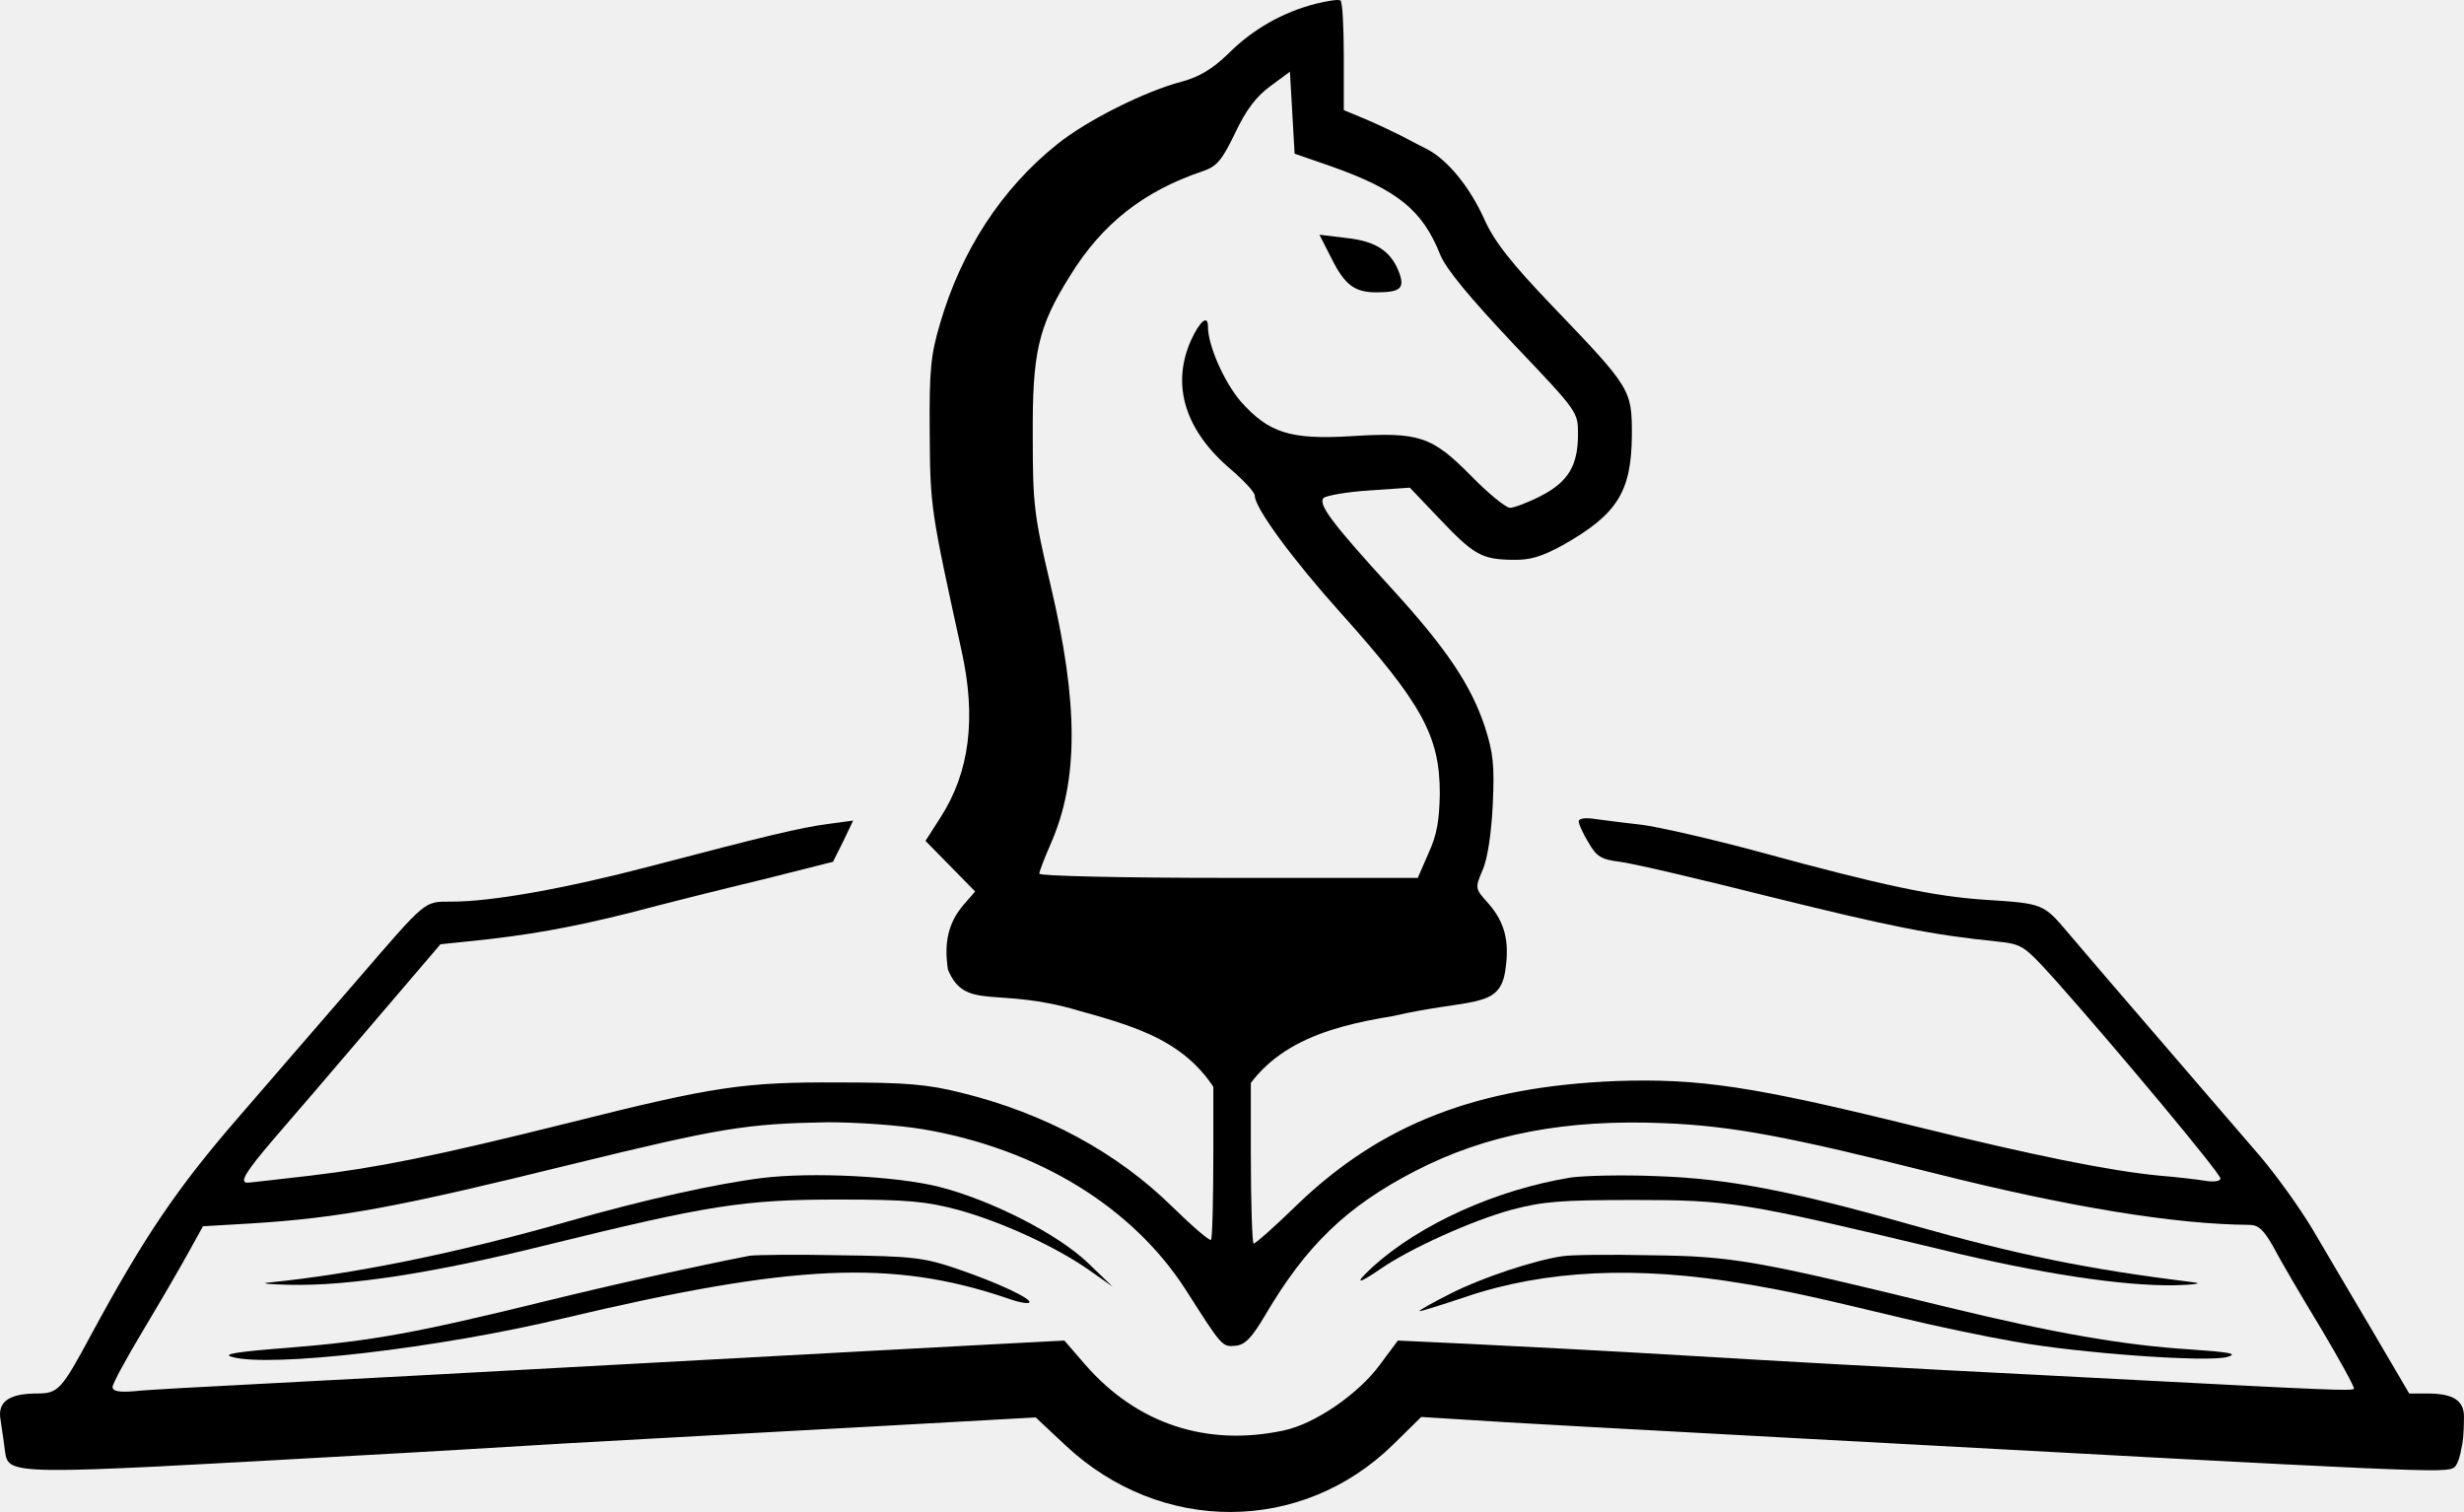
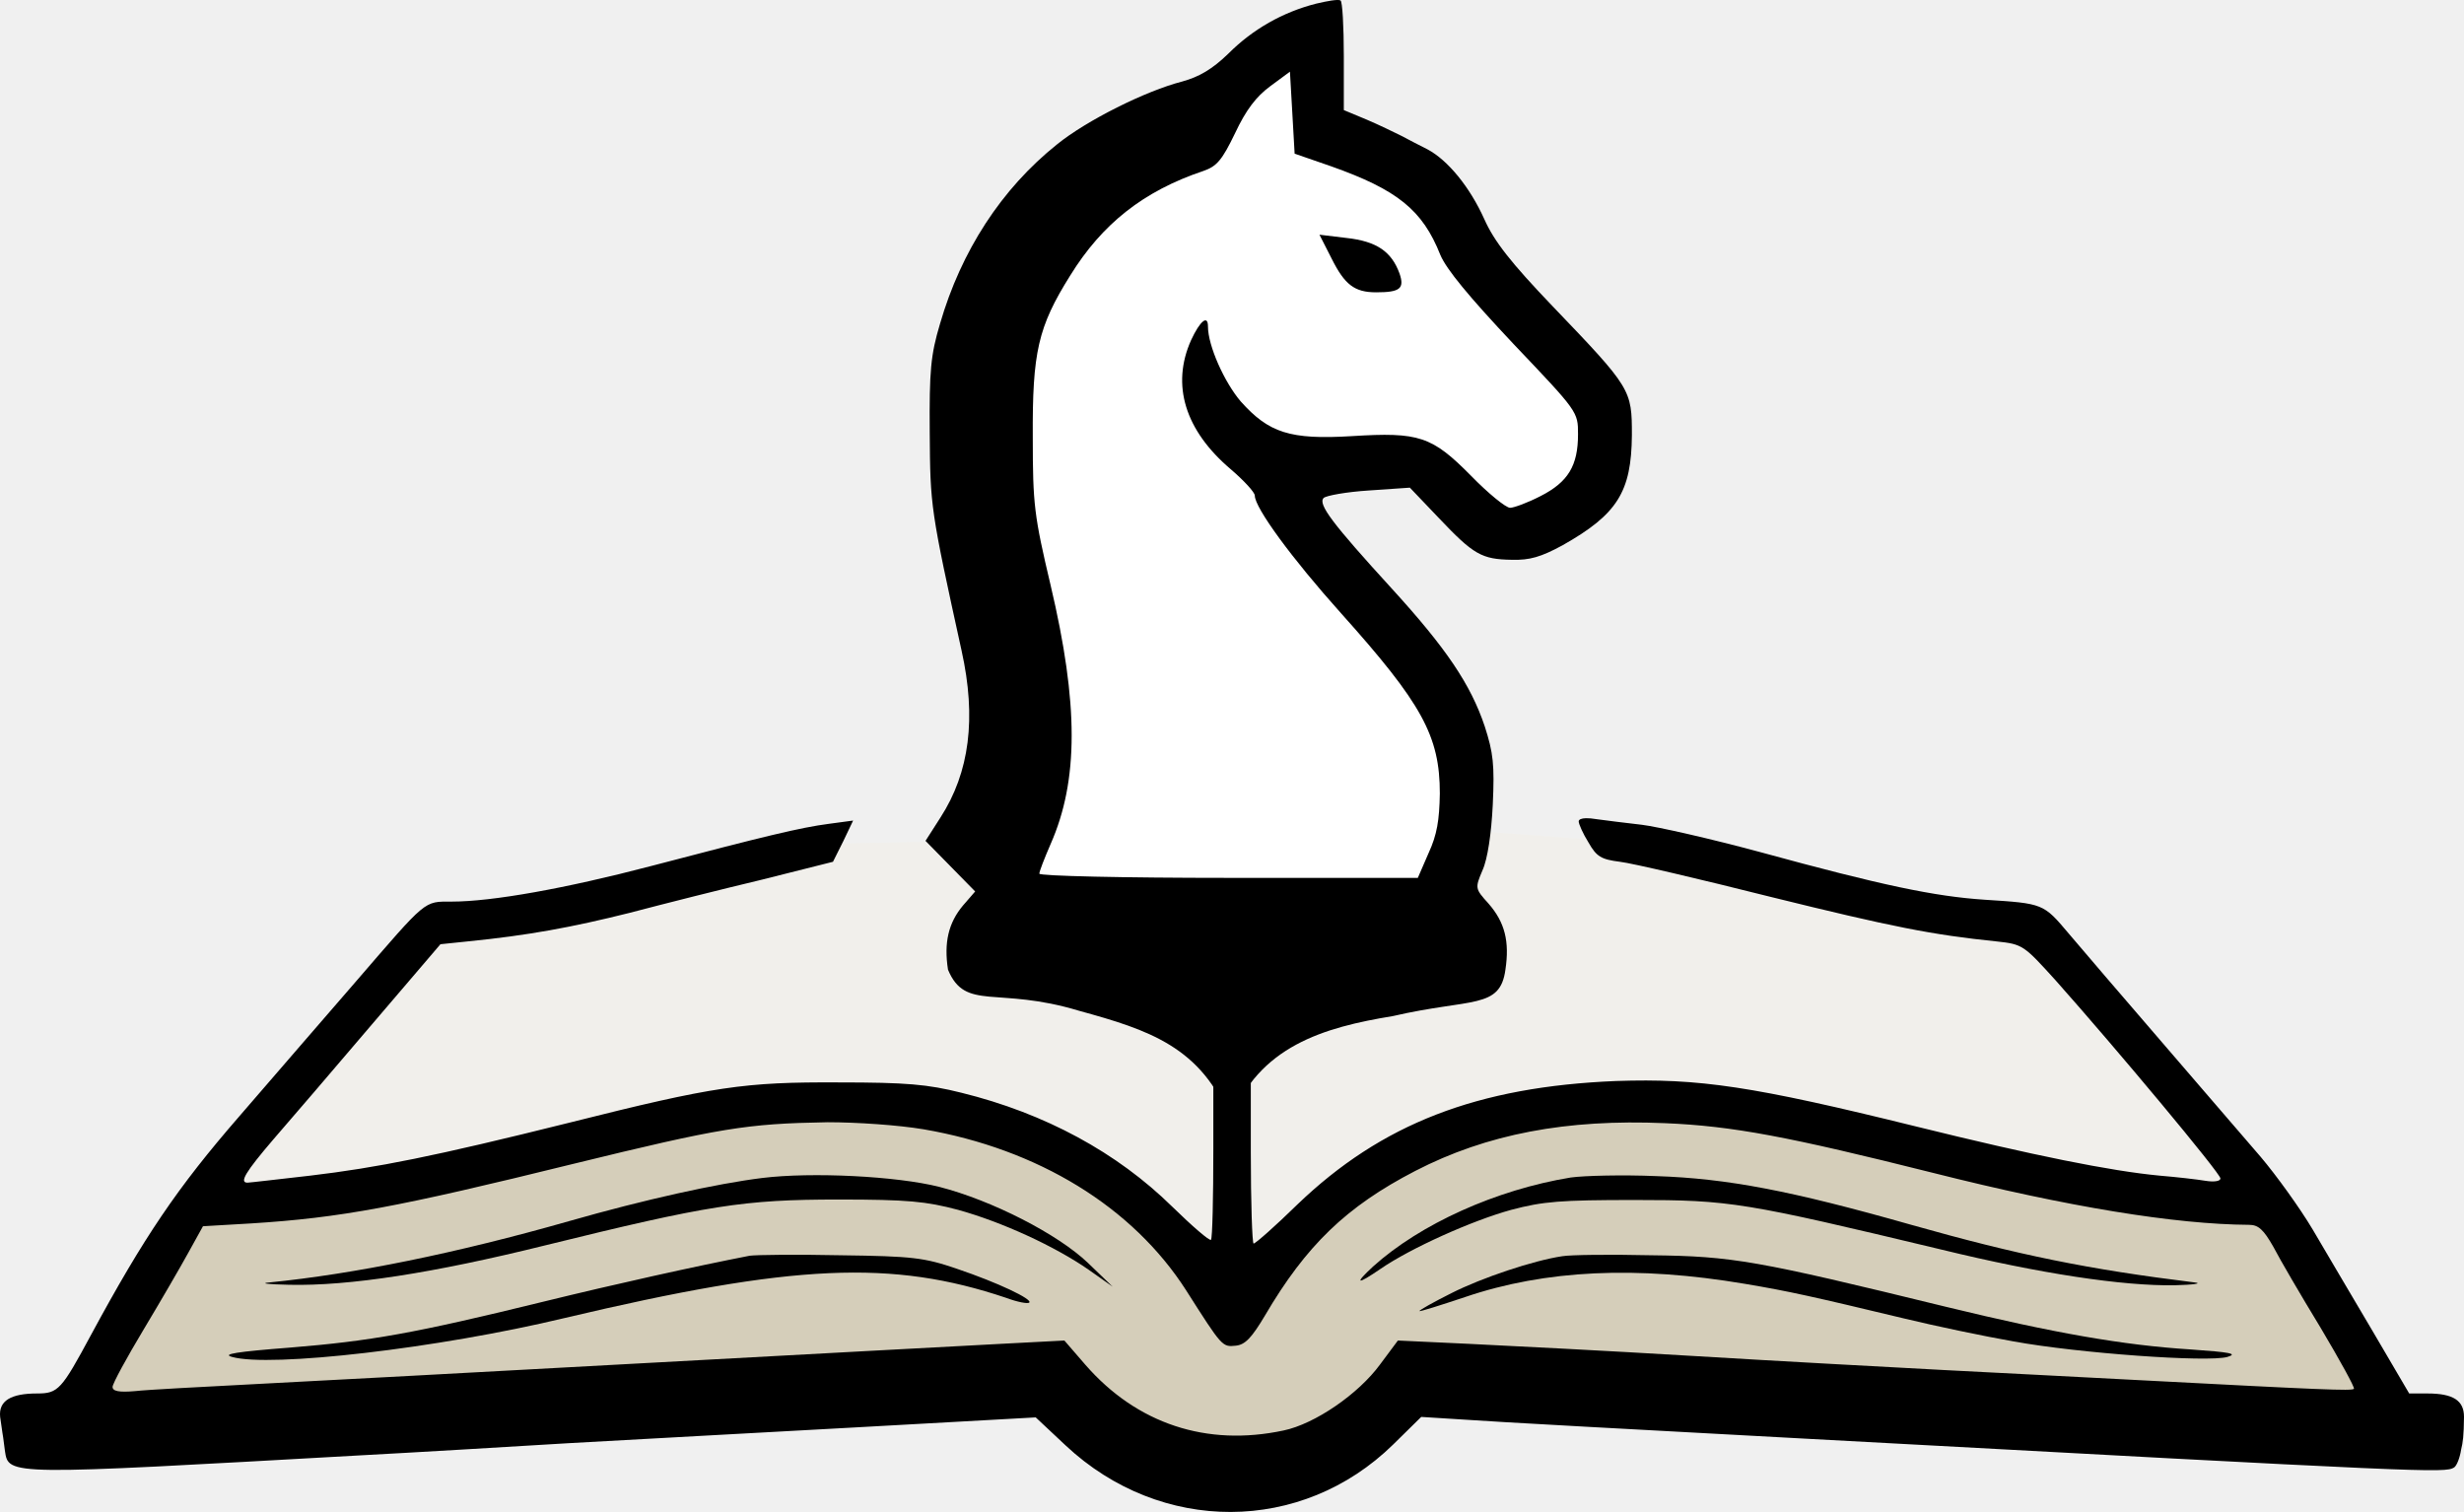
- <svg xmlns="http://www.w3.org/2000/svg" width="526.03pt" height="322.76pt" version="1.0" viewBox="0 0 526.03 322.76">
-   <g transform="translate(686.81 -421.84)">
-     <path d="m-348.19 596.51c-1.001 0.022-1.588 0.264-1.588 0.702 0 0.5 0.901 2.6 2.101 4.5 1.7 3 2.7 3.6 6.7 4.1 2.6 0.3 17.1 3.7 32.2 7.5 25.9 6.4 34.499 8.101 48.199 9.501 5.6 0.6 5.801 0.8 12.601 8.3 12.9 14.5 35.2 41.2 35.2 42.3 0 0.6-1.401 0.8-3.201 0.5s-6.2-0.8-9.8-1.1c-10.5-1-26.9-4.3-52-10.5-34.8-8.6-46.299-10.3-63.999-9.7-29.6 1.2-50.101 9.101-68.101 26.401-4.7 4.6-8.9 8.3-9.3 8.3-0.3 0-0.599-8.8-0.599-19.5v-19.5h-8.001v18.8c0 10.4-0.2 19.1-0.5 19.4s-4-2.9-8.3-7.1c-11.7-11.5-27.1-19.9-45-24.3-7.2-1.8-11.7-2.2-26.2-2.2-20.1-0.1-26.5 0.8-57.5 8.6-28.9 7.2-41.001 9.6-55.301 11.3-7 0.8-13 1.5-13.4 1.5-1.8 0-0.4-2.301 5.5-9.201 3.5-4 12.9-15 21-24.5l14.7-17.2 5.801-0.599c13-1.3 22.2-3.001 34.6-6.101 7.2-1.9 19.901-5.1 28.301-7.1l15.1-3.8 2.2-4.399 2.099-4.4-5.2 0.7c-6.1 0.8-13.5 2.6-37.9 9-18.3 4.8-33.999 7.6-42.599 7.6-6 0-5.201-0.6-20.401 17-6.3 7.3-17.599 20.3-24.999 28.9-13.2 15.2-20.301 25.701-31.601 46.601-6.3 11.7-6.999 12.5-11.499 12.5-5.6 0-8.248 1.549-7.9 5 1.022 7.257 0.361 2.015 1.022 7.257 0.797 5.301 0.373 5.2 75.959 0.949 11.3-0.6 31.3-1.8 44.5-2.6 13.2-0.7 41-2.3 61.8-3.4l37.799-2.099 6.4 6c20.3 19 50.401 18.899 69.901-0.201l6-5.9 9.599 0.601c5.2 0.4 38.3 2.2 73.5 4.1 132.4 7.2 135.4 7.3 137.4 6.1 0.6-0.4 1.25-2.148 1.498-3.798 0.391-1.625 0.572-2.937 0.62-7.008 0-3.5-2.299-5-7.799-5h-3.901l-7.8-13.299c-4.3-7.2-10-17-12.8-21.7-2.8-4.7-7.799-11.601-11.099-15.501-3.4-3.9-12.801-14.9-21.101-24.5-8.2-9.5-17.2-20-19.9-23.2-5.4-6.4-5.399-6.4-17.899-7.2-10.7-0.7-22.101-3.1-47.701-10.1-10.7-2.9-22.2-5.5-25.5-5.9s-7.7-0.9-9.7-1.2c-0.863-0.15-1.611-0.216-2.212-0.202zm-161.99 64.903c6.3 0 15.099 0.6 20.499 1.5 24.5 4.2 44.701 16.599 56.101 34.399 7.7 12.1 7.7 12.101 10.6 11.801 2-0.2 3.401-1.7 6.201-6.4 8.8-15 17.399-23.301 32.099-30.901 15.3-7.9 32.3-11.1 53.3-10.2 14.5 0.6 26.501 2.9 57.201 10.6 28.9 7.3 51.8 11.001 67.5 11.101 2 0 3.1 1.001 5.2 4.701 1.4 2.7 5.9 10.4 10.1 17.3 4.1 6.9 7.3 12.699 7.1 12.999-0.3 0.5-6.901 0.2-47.001-1.9-11-0.6-29.2-1.499-40.5-2.099-11.3-0.6-35.299-1.9-53.499-3-18.1-1.1-39.801-2.2-48.101-2.6l-15-0.7-3.8 5.099c-4.6 6.3-13.9 12.701-20.6 14.101-16.4 3.5-31.299-1.399-42.299-14l-4.5-5.2-13.4 0.7c-7.3 0.4-41.4 2.2-75.8 4.1-34.4 1.9-71.9 3.9-83.5 4.5-11.5 0.6-23.101 1.2-25.701 1.5-3.5 0.3-4.799-7.5e-4 -4.799-0.901 0-0.7 2.999-6.199 6.599-12.199s7.901-13.4 9.601-16.5l3.1-5.6 10.301-0.601c19.1-1.2 31.4-3.5 68.7-12.7 31.5-7.7 37-8.599 54.3-8.899z" />
-     <path d="m-524.08 673.31c-9.7 1.2-25.1 4.6-41.2 9.2-24.2 6.9-46 11.3-64 13.1-2.2 0.2-0.3 0.4 4.2 0.5 12.7 0.3 30.8-2.5 54.6-8.4 34.9-8.6 42.4-9.8 62.7-9.8 14.8 0 18.7 0.4 25.5 2.2 9.4 2.6 20.7 7.8 27.9 12.8l5.1 3.6-5.3-5.1c-6.4-6.1-20.4-13.3-31.7-16.2-9.1-2.3-27.2-3.2-37.8-1.9z" />
-     <path d="m-351.48 673.21c-15.9 2.6-32.1 9.9-42.2 19-4.1 3.8-3.5 4 1.6 0.5 6.4-4.4 19.5-10.3 27.9-12.6 6.8-1.8 10.5-2.1 26.4-2.1 20.4 0 23.3 0.5 65.5 10.6 20.9 5.1 38.7 7.8 49.8 7.6 4-0.1 5.9-0.4 4.2-0.6-22.7-2.8-37.5-5.8-60.5-12.3-25.7-7.3-39.3-9.9-54.5-10.4-7.1-0.3-15.3-0.1-18.2 0.3z" />
-     <path d="m-526.78 689.91c-11.8 2.3-28.5 6-44 9.8-27.7 6.8-36.9 8.4-54 9.8-11.6 0.9-14.7 1.4-12.5 2 8.1 2.3 43.9-1.8 71-8.3 49-11.6 69.9-12.5 94.3-4.3 2.4 0.9 4.6 1.3 4.9 1 0.8-0.7-6.8-4.3-15.4-7.2-7-2.4-9.5-2.7-24.8-2.9-9.3-0.2-18.1-0.1-19.5 0.1z" />
-     <path d="m-353.28 690.01c-6.1 0.9-17.2 4.6-23.7 7.9-3.8 1.9-6.8 3.6-6.8 3.8s4.4-1.2 9.8-3c17.1-5.8 36.6-6.7 59.7-2.8 9.5 1.6 14.4 2.7 34 7.4 6.6 1.6 17.1 3.8 23.4 4.9 13.7 2.5 41.4 4.5 45.6 3.3 2.3-0.7 0.6-1-7.9-1.6-14.3-0.9-29.2-3.5-52.2-9.1-40.5-9.9-45.5-10.8-62.9-11-8.8-0.2-17.3-0.1-19 0.2z" />
-     <g transform="translate(0 12.956)">
-       <path d="m-405.93 409.69c-7 1.8-13.4 5.4-18.6 10.6-3.5 3.4-6.3 5-9.9 6-7.8 2-20.4 8.3-26.7 13.4-11.9 9.5-20.5 22.8-25 38.3-2 6.7-2.3 10-2.2 23.3 0.1 15.8 0.2 16.4 6.8 46.5 3.2 14.4 1.7 26-4.5 35.6l-3.2 5 10.6 10.8-2.6 3c-3.1 3.7-4.1 7.9-3.2 13.7 3.738 8.954 10.44 3.463 28.054 8.792 14.663 4.035 26.153 7.661 32.253 23.346 5.942-15.778 19.896-19.824 34.654-22.232 16.835-3.883 22.885-1.405 24.04-9.907 0.9-6-0.1-10.1-3.6-14.1-2.9-3.2-2.9-3.3-1.3-7.1 1.1-2.4 1.9-7.9 2.2-14 0.4-8.6 0.1-11.1-1.7-16.7-3-9-8.3-16.8-19.9-29.5-12.6-13.8-15.8-18-14.5-19.3 0.5-0.5 4.9-1.3 9.7-1.6l8.7-0.6 6.2 6.5c7.4 7.8 9.1 8.8 15.6 8.9 3.8 0.1 6.2-0.6 10.8-3.1 11.7-6.6 14.7-11.4 14.8-23.5 0-9.7-0.1-10-16.9-27.5-9-9.4-12.5-13.9-14.6-18.6-3.1-6.9-7.8-12.6-12.1-14.9-1.6-0.8-4.1-2.1-5.6-2.9-1.6-0.8-4.9-2.4-7.5-3.5l-4.8-2v-11.5c0-6.3-0.3-11.7-0.7-11.9-0.5-0.3-2.8 0.1-5.3 0.7zm3.3 34.7c14.1 5 19.5 9.3 23.3 18.9 1.3 3.1 6.1 8.9 15.6 19 13.8 14.5 13.8 14.5 13.8 19.3 0 6.7-2.1 10.2-8 13.2-2.7 1.4-5.7 2.5-6.5 2.5-0.9 0-4.7-3.1-8.3-6.8-8.4-8.5-11.1-9.4-25.5-8.5-13.2 0.8-17.7-0.7-23.7-7.4-3.5-4.1-7-11.9-7-16 0-2.6-1.7-1.2-3.6 2.9-4.3 9.6-1.3 19.3 8.5 27.6 2.8 2.4 5.1 4.9 5.1 5.6 0 2.6 7.9 13.4 18.4 25.1 17.3 19.3 21.1 26.2 21.1 38.5-0.1 5.7-0.6 8.8-2.4 12.7l-2.3 5.3h-40.4c-22.4 0-40.4-0.4-40.4-0.9s1.1-3.3 2.4-6.3c6-13.6 6-29.9 0-55.3-3.5-14.8-3.8-17.2-3.8-31.5-0.1-18.2 1.1-23.6 8-34.6 6.8-11 15.6-18 28.4-22.3 2.9-1 4-2.3 6.8-8.1 2.3-4.9 4.5-7.8 7.5-10l4.2-3.1 0.5 8.7 0.5 8.8z" />
-       <path d="m-402.53 464.09c2.8 5.6 4.9 7.2 9.5 7.2 5.1 0 6.1-0.8 5-4-1.7-4.7-4.9-6.9-11.3-7.6l-5.8-0.7z" />
+ <svg xmlns="http://www.w3.org/2000/svg" version="1.0" width="526.029pt" height="322.76pt" viewBox="0 0 526.029 322.76" preserveAspectRatio="xMidYMid meet" id="svg18">
+   <defs id="defs22" />
+   <g id="g838">
+     <path id="path824" d="m 92.008,195.302 -50.186,60.941 15.932,1.593 97.585,-21.11 30.271,-1.593 29.076,4.78 21.907,11.551 27.483,25.89 28.28,-27.881 36.644,-12.746 38.237,-1.992 46.602,9.958 47.398,10.754 21.11,1.593 -50.186,-59.746 -52.178,-9.958 -38.237,-7.966 -26.686,-1.992 -140.602,2.788 -67.314,15.932 z" style="fill:#f1efeb;stroke:none;stroke-width:0.75px;stroke-linecap:butt;stroke-linejoin:miter;stroke-opacity:1;fill-opacity:1" />
+     <path id="path820" d="m 211.102,181.76 7.568,14.339 87.627,1.195 7.568,-24.695 -2.788,-19.517 -39.831,-53.373 29.475,-0.797 17.127,13.941 21.907,-5.178 L 344.534,86.565 305.102,39.565 282,29.607 281.602,7.302 256.907,22.836 219.068,51.514 l -10.356,35.449 5.975,48.593 z" style="fill:#ffffff;stroke:#000000;stroke-width:0.75px;stroke-linecap:butt;stroke-linejoin:miter;stroke-opacity:1;fill-opacity:1" />
+     <path id="path822" d="m 19.915,306.429 205.525,-11.153 36.246,21.11 41.025,-19.119 209.508,7.568 -29.873,-47.797 -40.627,-3.585 -50.186,-13.144 -43.415,-6.771 -33.458,6.373 -29.475,13.542 -21.11,23.898 -27.483,-25.89 -32.661,-15.136 -42.22,-1.195 -40.229,7.568 -42.619,11.551 -37.042,1.992 -30.271,50.186 z" style="fill:#d5ceba;stroke:none;stroke-width:0.75px;stroke-linecap:butt;stroke-linejoin:miter;stroke-opacity:1;fill-opacity:1" />
+     <g transform="translate(686.8113,-421.8437)" id="g938">
+       <path style="fill:#000000;stroke:none;stroke-width:0.1" d="m -348.194,596.507 c -1.001,0.022 -1.588,0.264 -1.588,0.702 0,0.5 0.901,2.6 2.101,4.5 1.7,3 2.7,3.6 6.7,4.1 2.6,0.3 17.1,3.7 32.2,7.5 25.9,6.4 34.499,8.101 48.199,9.501 5.6,0.6 5.801,0.8 12.601,8.3 12.9,14.5 35.2,41.2 35.2,42.3 0,0.6 -1.401,0.8 -3.201,0.5 -1.8,-0.3 -6.2,-0.8 -9.8,-1.1 -10.5,-1 -26.9,-4.3 -52.001,-10.5 -34.8,-8.6 -46.299,-10.3 -63.999,-9.7 -29.6,1.2 -50.101,9.101 -68.101,26.401 -4.7,4.6 -8.9,8.3 -9.3,8.3 -0.3,0 -0.599,-8.8 -0.599,-19.5 v -19.5 h -4 -4 v 18.8 c 0,10.4 -0.2,19.1 -0.5,19.4 -0.3,0.3 -4,-2.9 -8.3,-7.1 -11.7,-11.5 -27.1,-19.9 -45,-24.3 -7.2,-1.8 -11.7,-2.2 -26.2,-2.2 -20.1,-0.1 -26.5,0.8 -57.5,8.6 -28.9,7.2 -41.001,9.6 -55.301,11.3 -7,0.8 -13,1.5 -13.4,1.5 -1.8,0 -0.4,-2.301 5.5,-9.201 3.5,-4 12.9,-15 21,-24.5 l 14.7,-17.2 5.801,-0.599 c 13,-1.3 22.2,-3.001 34.6,-6.101 7.2,-1.9 19.901,-5.1 28.301,-7.1 l 15.1,-3.8 2.2,-4.399 2.099,-4.4 -5.2,0.7 c -6.1,0.8 -13.5,2.6 -37.9,9 -18.3,4.8 -33.999,7.6 -42.599,7.6 -6,0 -5.201,-0.6 -20.401,17 -6.3,7.3 -17.599,20.3 -24.999,28.9 -13.2,15.2 -20.301,25.701 -31.601,46.601 -6.3,11.7 -6.999,12.5 -11.499,12.5 -5.6,0 -8.248,1.549 -7.9,5 1.022,7.257 0.361,2.015 1.022,7.257 0.797,5.301 0.373,5.2 75.959,0.949 11.3,-0.6 31.3,-1.8 44.5,-2.6 13.2,-0.7 41,-2.3 61.8,-3.4 l 37.799,-2.099 6.4,6 c 20.3,19 50.401,18.899 69.901,-0.201 l 6,-5.9 9.599,0.601 c 5.2,0.4 38.3,2.2 73.5,4.1 132.4,7.2 135.401,7.3 137.401,6.1 0.6,-0.4 1.25,-2.148 1.498,-3.798 0.391,-1.624 0.572,-2.937 0.62,-7.008 0,-3.5 -2.299,-5 -7.799,-5 h -3.901 l -7.8,-13.299 c -4.3,-7.2 -10,-17 -12.8,-21.7 -2.8,-4.7 -7.799,-11.601 -11.099,-15.501 -3.4,-3.9 -12.801,-14.9 -21.101,-24.5 -8.2,-9.5 -17.2,-20 -19.9,-23.2 -5.4,-6.4 -5.399,-6.4 -17.899,-7.2 -10.7,-0.7 -22.101,-3.1 -47.701,-10.1 -10.7,-2.9 -22.2,-5.5 -25.5,-5.9 -3.3,-0.4 -7.7,-0.9 -9.7,-1.2 -0.863,-0.15 -1.611,-0.216 -2.212,-0.202 z m -161.987,64.903 c 6.3,0 15.099,0.6 20.499,1.5 24.5,4.2 44.701,16.599 56.101,34.399 7.7,12.1 7.7,12.101 10.6,11.801 2,-0.2 3.401,-1.7 6.201,-6.4 8.8,-15 17.399,-23.301 32.099,-30.901 15.3,-7.9 32.3,-11.1 53.3,-10.2 14.5,0.6 26.501,2.9 57.201,10.6 28.9,7.3 51.8,11.001 67.5,11.101 2,0 3.1,1.001 5.2,4.701 1.4,2.7 5.9,10.4 10.1,17.3 4.1,6.9 7.3,12.699 7.1,12.999 -0.3,0.5 -6.901,0.2 -47.001,-1.9 -11,-0.6 -29.2,-1.499 -40.5,-2.099 -11.3,-0.6 -35.299,-1.9 -53.499,-3 -18.1,-1.1 -39.801,-2.2 -48.101,-2.6 l -15,-0.7 -3.8,5.099 c -4.6,6.3 -13.9,12.701 -20.6,14.101 -16.4,3.5 -31.299,-1.4 -42.299,-14 l -4.5,-5.2 -13.4,0.7 c -7.3,0.4 -41.4,2.2 -75.8,4.1 -34.4,1.9 -71.9,3.9 -83.5,4.5 -11.5,0.6 -23.101,1.2 -25.701,1.5 -3.5,0.3 -4.799,-7.5e-4 -4.799,-0.901 0,-0.7 2.999,-6.199 6.599,-12.199 3.6,-6 7.901,-13.4 9.601,-16.5 l 3.1,-5.6 10.301,-0.601 c 19.1,-1.2 31.4,-3.5 68.7,-12.7 31.5,-7.7 37,-8.599 54.3,-8.899 z" id="path6-0" />
+       <path style="fill:#000000;stroke:none;stroke-width:0.1" id="path8-8" d="m -524.081,673.31 c -9.7,1.2 -25.1,4.6 -41.2,9.2 -24.2,6.9 -46,11.3 -64,13.1 -2.2,0.2 -0.3,0.4 4.2,0.5 12.7,0.3 30.8,-2.5 54.6,-8.4 34.9,-8.6 42.4,-9.8 62.7,-9.8 14.8,0 18.7,0.4 25.5,2.2 9.4,2.6 20.7,7.8 27.9,12.8 l 5.1,3.6 -5.3,-5.1 c -6.4,-6.1 -20.4,-13.3 -31.7,-16.2 -9.1,-2.3 -27.2,-3.2 -37.8,-1.9 z" />
+       <path style="fill:#000000;stroke:none;stroke-width:0.1" id="path10-9" d="m -351.481,673.21 c -15.9,2.6 -32.1,9.9 -42.2,19 -4.1,3.8 -3.5,4 1.6,0.5 6.4,-4.4 19.5,-10.3 27.9,-12.6 6.8,-1.8 10.5,-2.1 26.4,-2.1 20.4,0 23.3,0.5 65.5,10.6 20.9,5.1 38.7,7.8 49.8,7.6 4,-0.1 5.9,-0.4 4.2,-0.6 -22.7,-2.8 -37.5,-5.8 -60.5,-12.3 -25.7,-7.3 -39.3,-9.9 -54.5,-10.4 -7.1,-0.3 -15.3,-0.1 -18.2,0.3 z" />
+       <path style="fill:#000000;stroke:none;stroke-width:0.1" id="path12-5" d="m -526.781,689.91 c -11.8,2.3 -28.5,6 -44,9.8 -27.7,6.8 -36.9,8.4 -54,9.8 -11.6,0.9 -14.7,1.4 -12.5,2 8.1,2.3 43.9,-1.8 71,-8.3 49,-11.6 69.9,-12.5 94.3,-4.3 2.4,0.9 4.6,1.3 4.9,1 0.8,-0.7 -6.8,-4.3 -15.4,-7.2 -7,-2.4 -9.5,-2.7 -24.8,-2.9 -9.3,-0.2 -18.1,-0.1 -19.5,0.1 z" />
+       <path style="fill:#000000;stroke:none;stroke-width:0.1" id="path14-4" d="m -353.281,690.01 c -6.1,0.9 -17.2,4.6 -23.7,7.9 -3.8,1.9 -6.8,3.6 -6.8,3.8 0,0.2 4.4,-1.2 9.8,-3 17.1,-5.8 36.6,-6.7 59.7,-2.8 9.5,1.6 14.4,2.7 34,7.4 6.6,1.6 17.1,3.8 23.4,4.9 13.7,2.5 41.4,4.5 45.6,3.3 2.3,-0.7 0.6,-1 -7.9,-1.6 -14.3,-0.9 -29.2,-3.5 -52.2,-9.1 -40.5,-9.9 -45.5,-10.8 -62.9,-11 -8.8,-0.2 -17.3,-0.1 -19,0.2 z" />
+       <g id="g928" transform="translate(0,12.95563)">
+         <path d="m -405.927,409.69 c -7,1.8 -13.4,5.4 -18.6,10.6 -3.5,3.4 -6.3,5 -9.9,6 -7.8,2 -20.4,8.3 -26.7,13.4 -11.9,9.5 -20.5,22.8 -25,38.3 -2,6.7 -2.3,10 -2.2,23.3 0.1,15.8 0.2,16.4 6.8,46.5 3.2,14.4 1.7,26 -4.5,35.6 l -3.2,5 5.3,5.4 5.3,5.4 -2.6,3 c -3.1,3.7 -4.1,7.9 -3.2,13.7 3.738,8.954 10.44,3.463 28.054,8.792 14.663,4.035 26.153,7.661 32.253,23.346 5.942,-15.778 19.896,-19.824 34.654,-22.232 16.835,-3.883 22.885,-1.405 24.04,-9.907 0.9,-6 -0.1,-10.1 -3.6,-14.1 -2.9,-3.2 -2.9,-3.3 -1.3,-7.1 1.1,-2.4 1.9,-7.9 2.2,-14 0.4,-8.6 0.1,-11.1 -1.7,-16.7 -3,-9 -8.3,-16.8 -19.9,-29.5 -12.6,-13.8 -15.8,-18 -14.5,-19.3 0.5,-0.5 4.9,-1.3 9.7,-1.6 l 8.7,-0.6 6.2,6.5 c 7.4,7.8 9.1,8.8 15.6,8.9 3.8,0.1 6.2,-0.6 10.8,-3.1 11.7,-6.6 14.7,-11.4 14.8,-23.5 0,-9.7 -0.1,-10 -16.9,-27.5 -9,-9.4 -12.5,-13.9 -14.6,-18.6 -3.1,-6.9 -7.8,-12.6 -12.1,-14.9 -1.6,-0.8 -4.1,-2.1 -5.6,-2.9 -1.6,-0.8 -4.9,-2.4 -7.5,-3.5 l -4.8,-2 v -11.5 c 0,-6.3 -0.3,-11.7 -0.7,-11.9 -0.5,-0.3 -2.8,0.1 -5.3,0.7 z m 3.3,34.7 c 14.1,5 19.5,9.3 23.3,18.9 1.3,3.1 6.1,8.9 15.6,19 13.8,14.5 13.8,14.5 13.8,19.3 0,6.7 -2.1,10.2 -8,13.2 -2.7,1.4 -5.7,2.5 -6.5,2.5 -0.9,0 -4.7,-3.1 -8.3,-6.8 -8.4,-8.5 -11.1,-9.4 -25.5,-8.5 -13.2,0.8 -17.7,-0.7 -23.7,-7.4 -3.5,-4.1 -7,-11.9 -7,-16 0,-2.6 -1.7,-1.2 -3.6,2.9 -4.3,9.6 -1.3,19.3 8.5,27.6 2.8,2.4 5.1,4.9 5.1,5.6 0,2.6 7.9,13.4 18.4,25.1 17.3,19.3 21.1,26.2 21.1,38.5 -0.1,5.7 -0.6,8.8 -2.4,12.7 l -2.3,5.3 h -40.4 c -22.4,0 -40.4,-0.4 -40.4,-0.9 0,-0.5 1.1,-3.3 2.4,-6.3 6,-13.6 6,-29.9 0,-55.3 -3.5,-14.8 -3.8,-17.2 -3.8,-31.5 -0.1,-18.2 1.1,-23.6 8,-34.6 6.8,-11 15.6,-18 28.4,-22.3 2.9,-1 4,-2.3 6.8,-8.1 2.3,-4.9 4.5,-7.8 7.5,-10 l 4.2,-3.1 0.5,8.7 0.5,8.8 z" id="path2-0-8" style="fill:#000000;stroke:none;stroke-width:0.1" />
+         <path d="m -402.527,464.09 c 2.8,5.6 4.9,7.2 9.5,7.2 5.1,0 6.1,-0.8 5,-4 -1.7,-4.7 -4.9,-6.9 -11.3,-7.6 l -5.8,-0.7 z" id="path4-3-4" style="fill:#000000;stroke:none;stroke-width:0.1" />
+       </g>
    </g>
  </g>
</svg>
